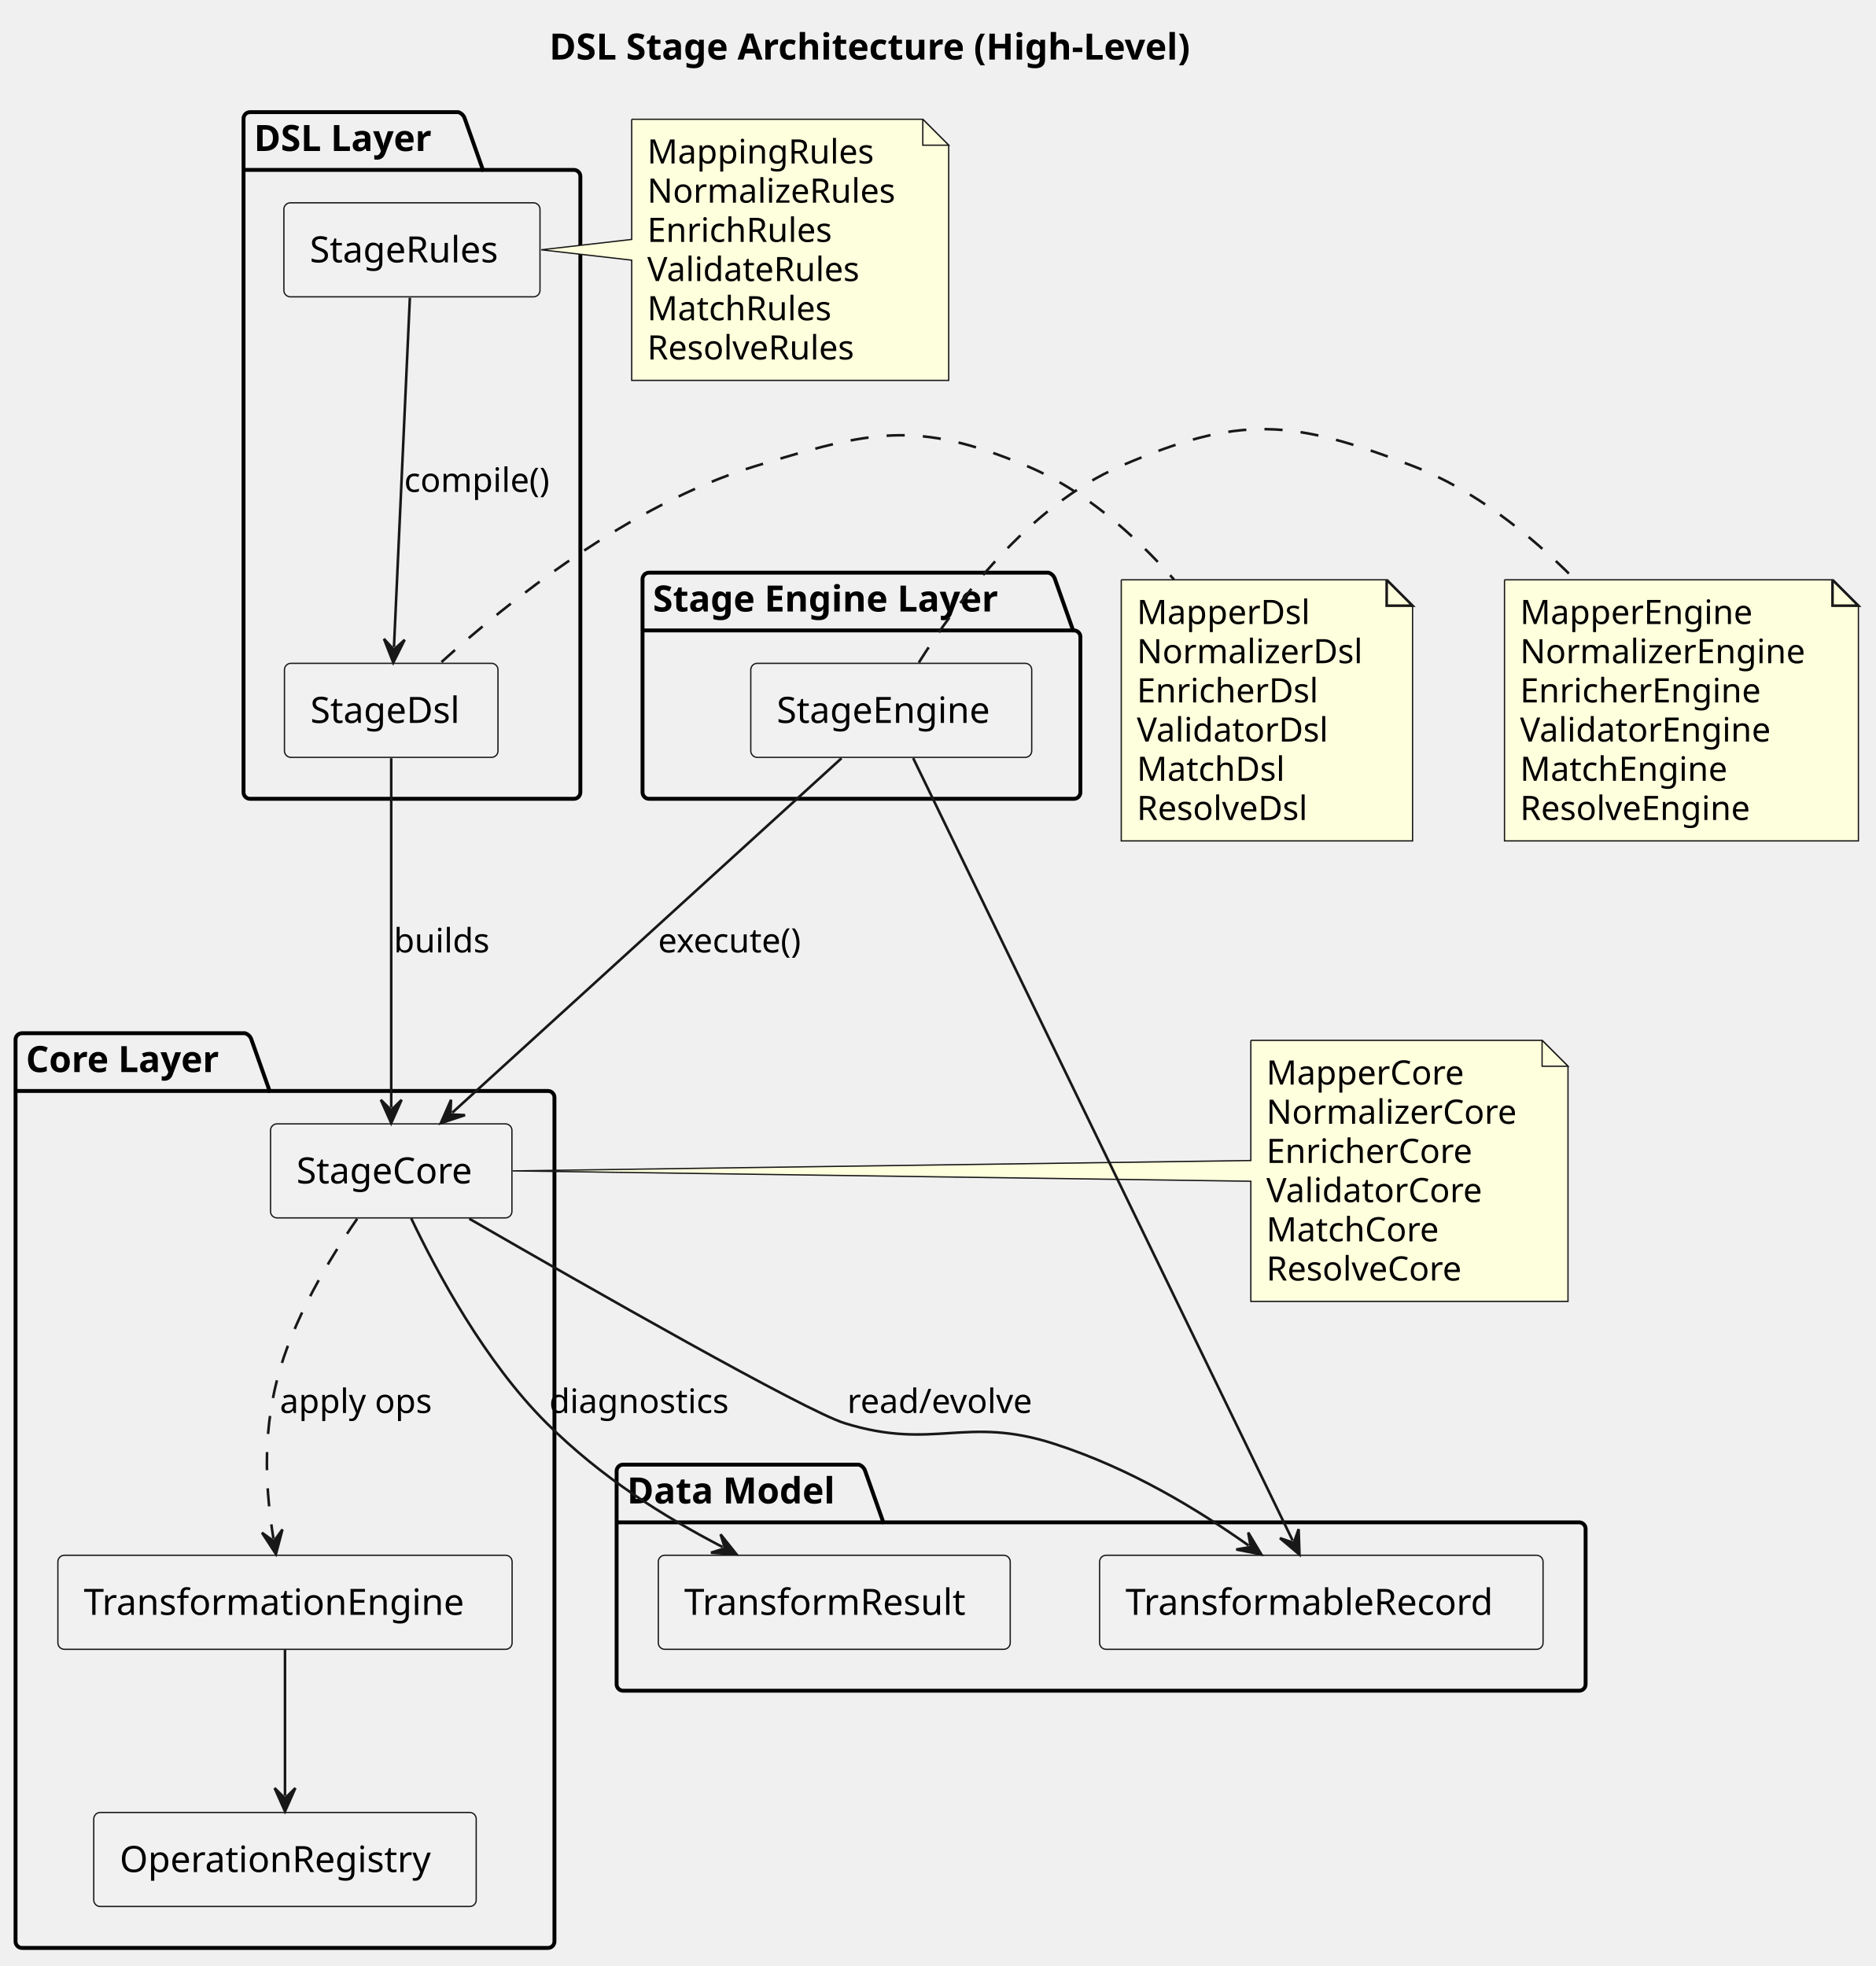
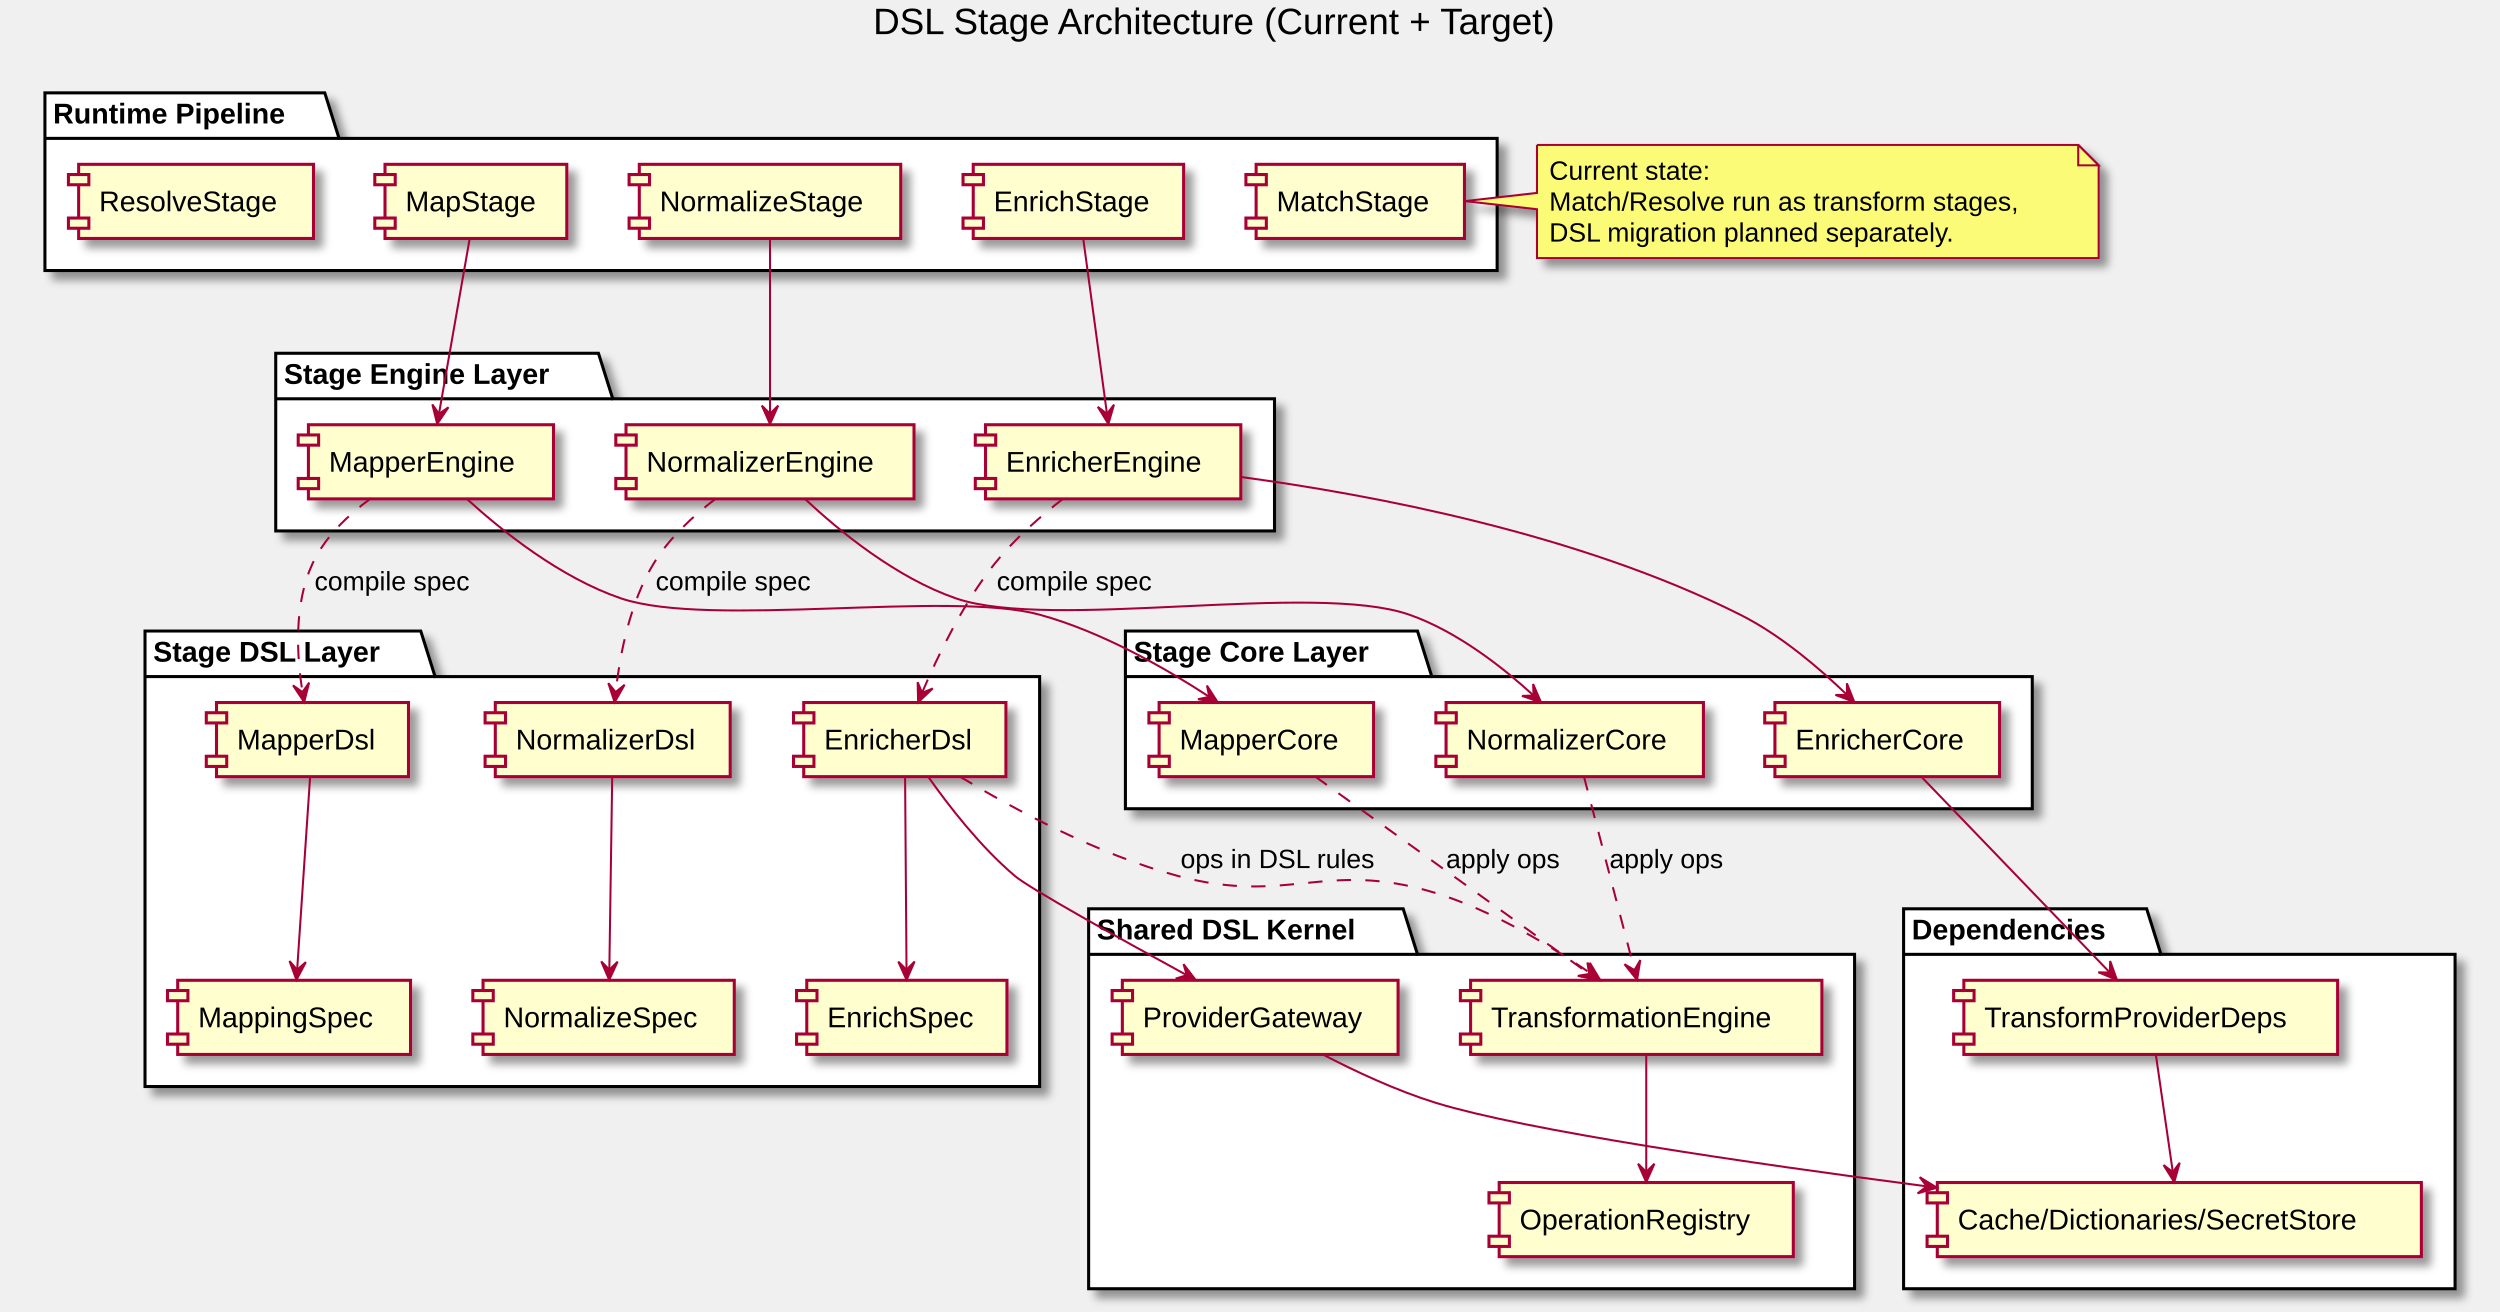
- <svg xmlns="http://www.w3.org/2000/svg" contentStyleType="text/css" data-diagram-type="DESCRIPTION" height="759px" preserveAspectRatio="none" style="width:724px;height:759px;background:#FFFFFF;" version="1.1" viewBox="0 0 724 759" width="724px" zoomAndPan="magnify">
-   <defs />
+ <svg xmlns="http://www.w3.org/2000/svg" contentScriptType="application/ecmascript" contentStyleType="text/css" height="642px" preserveAspectRatio="none" style="width:1224px;height:642px;" version="1.1" viewBox="0 0 1224 642" width="1224px" zoomAndPan="magnify">
+   <defs>
+     <filter height="300%" id="f1q0igjtwn1rut" width="300%" x="-1" y="-1">
+       <feGaussianBlur result="blurOut" stdDeviation="2.0" />
+       <feColorMatrix in="blurOut" result="blurOut2" type="matrix" values="0 0 0 0 0 0 0 0 0 0 0 0 0 0 0 0 0 0 .4 0" />
+       <feOffset dx="4.0" dy="4.0" in="blurOut2" result="blurOut3" />
+       <feBlend in="SourceGraphic" in2="blurOut3" mode="normal" />
+     </filter>
+   </defs>
  <g>
-     <g class="title" data-source-line="1">
-       <text fill="#000000" font-family="sans-serif" font-size="14" font-weight="bold" lengthAdjust="spacing" textLength="286.282" x="212.007" y="22.995">DSL Stage Architecture (High-Level)</text>
-     </g>
-     <g class="cluster" data-qualified-name="DSL Layer" data-source-line="5" id="ent0002">
-       <path d="M96.5,43.297 L176.893,43.297 A3.75,3.75 0 0 1 179.393,45.797 L186.393,65.594 L221.5,65.594 A2.5,2.5 0 0 1 224,68.094 L224,305.887 A2.5,2.5 0 0 1 221.5,308.387 L96.5,308.387 A2.5,2.5 0 0 1 94,305.887 L94,45.797 A2.5,2.5 0 0 1 96.5,43.297" fill="none" style="stroke:#000000;stroke-width:1.5;" />
-       <line style="stroke:#000000;stroke-width:1.5;" x1="94" x2="186.393" y1="65.594" y2="65.594" />
-       <text fill="#000000" font-family="sans-serif" font-size="14" font-weight="bold" lengthAdjust="spacing" textLength="79.393" x="98" y="58.292">DSL Layer</text>
-     </g>
-     <g class="cluster" data-qualified-name="Stage Engine Layer" data-source-line="10" id="ent0005">
-       <path d="M250.5,221.087 L404.693,221.087 A3.75,3.75 0 0 1 407.193,223.587 L414.193,243.384 L414.5,243.384 A2.5,2.5 0 0 1 417,245.884 L417,305.887 A2.5,2.5 0 0 1 414.5,308.387 L250.5,308.387 A2.5,2.5 0 0 1 248,305.887 L248,223.587 A2.5,2.5 0 0 1 250.5,221.087" fill="none" style="stroke:#000000;stroke-width:1.5;" />
-       <line style="stroke:#000000;stroke-width:1.5;" x1="248" x2="414.193" y1="243.384" y2="243.384" />
-       <text fill="#000000" font-family="sans-serif" font-size="14" font-weight="bold" lengthAdjust="spacing" textLength="153.193" x="252" y="236.082">Stage Engine Layer</text>
-     </g>
-     <g class="cluster" data-qualified-name="Core Layer" data-source-line="14" id="ent0007">
-       <path d="M8.5,398.887 L94.56,398.887 A3.75,3.75 0 0 1 97.06,401.387 L104.06,421.184 L211.5,421.184 A2.5,2.5 0 0 1 214,423.684 L214,749.527 A2.5,2.5 0 0 1 211.5,752.027 L8.5,752.027 A2.5,2.5 0 0 1 6,749.527 L6,401.387 A2.5,2.5 0 0 1 8.5,398.887" fill="none" style="stroke:#000000;stroke-width:1.5;" />
-       <line style="stroke:#000000;stroke-width:1.5;" x1="6" x2="104.06" y1="421.184" y2="421.184" />
-       <text fill="#000000" font-family="sans-serif" font-size="14" font-weight="bold" lengthAdjust="spacing" textLength="85.06" x="10" y="413.882">Core Layer</text>
-     </g>
-     <g class="cluster" data-qualified-name="Data Model" data-source-line="20" id="ent0011">
-       <path d="M240.5,565.437 L331.447,565.437 A3.75,3.75 0 0 1 333.947,567.937 L340.947,587.734 L609.5,587.734 A2.5,2.5 0 0 1 612,590.234 L612,650.227 A2.5,2.5 0 0 1 609.5,652.727 L240.5,652.727 A2.5,2.5 0 0 1 238,650.227 L238,567.937 A2.5,2.5 0 0 1 240.5,565.437" fill="none" style="stroke:#000000;stroke-width:1.5;" />
-       <line style="stroke:#000000;stroke-width:1.5;" x1="238" x2="340.947" y1="587.734" y2="587.734" />
-       <text fill="#000000" font-family="sans-serif" font-size="14" font-weight="bold" lengthAdjust="spacing" textLength="89.947" x="242" y="580.432">Data Model</text>
-     </g>
-     <g class="entity" data-qualified-name="DSL Layer.Rules" data-source-line="6" id="ent0003">
-       <rect fill="#F1F1F1" height="36.297" rx="2.5" ry="2.5" style="stroke:#181818;stroke-width:0.5;" width="98.853" x="109.57" y="78.297" />
-       <text fill="#000000" font-family="sans-serif" font-size="14" lengthAdjust="spacing" textLength="78.853" x="119.57" y="101.292">StageRules</text>
-     </g>
-     <g class="entity" data-qualified-name="DSL Layer.Dsl" data-source-line="7" id="ent0004">
-       <rect fill="#F1F1F1" height="36.297" rx="2.5" ry="2.5" style="stroke:#181818;stroke-width:0.5;" width="82.419" x="109.79" y="256.087" />
-       <text fill="#000000" font-family="sans-serif" font-size="14" lengthAdjust="spacing" textLength="62.419" x="119.79" y="279.082">StageDsl</text>
-     </g>
-     <g class="entity" data-qualified-name="Stage Engine Layer.Engine" data-source-line="11" id="ent0006">
-       <rect fill="#F1F1F1" height="36.297" rx="2.5" ry="2.5" style="stroke:#181818;stroke-width:0.5;" width="108.436" x="289.78" y="256.087" />
-       <text fill="#000000" font-family="sans-serif" font-size="14" lengthAdjust="spacing" textLength="88.436" x="299.78" y="279.082">StageEngine</text>
-     </g>
-     <g class="entity" data-qualified-name="Core Layer.Core" data-source-line="15" id="ent0008">
-       <rect fill="#F1F1F1" height="36.297" rx="2.5" ry="2.5" style="stroke:#181818;stroke-width:0.5;" width="93.165" x="104.42" y="433.887" />
-       <text fill="#000000" font-family="sans-serif" font-size="14" lengthAdjust="spacing" textLength="73.165" x="114.42" y="456.882">StageCore</text>
-     </g>
-     <g class="entity" data-qualified-name="Core Layer.TEngine" data-source-line="16" id="ent0009">
-       <rect fill="#F1F1F1" height="36.297" rx="2.5" ry="2.5" style="stroke:#181818;stroke-width:0.5;" width="175.319" x="22.34" y="600.437" />
-       <text fill="#000000" font-family="sans-serif" font-size="14" lengthAdjust="spacing" textLength="155.319" x="32.34" y="623.432">TransformationEngine</text>
-     </g>
-     <g class="entity" data-qualified-name="Core Layer.Registry" data-source-line="17" id="ent0010">
-       <rect fill="#F1F1F1" height="36.297" rx="2.5" ry="2.5" style="stroke:#181818;stroke-width:0.5;" width="147.613" x="36.19" y="699.727" />
-       <text fill="#000000" font-family="sans-serif" font-size="14" lengthAdjust="spacing" textLength="127.613" x="46.19" y="722.722">OperationRegistry</text>
-     </g>
-     <g class="entity" data-qualified-name="Data Model.Record" data-source-line="21" id="ent0012">
-       <rect fill="#F1F1F1" height="36.297" rx="2.5" ry="2.5" style="stroke:#181818;stroke-width:0.5;" width="171.156" x="424.42" y="600.437" />
-       <text fill="#000000" font-family="sans-serif" font-size="14" lengthAdjust="spacing" textLength="151.156" x="434.42" y="623.432">TransformableRecord</text>
-     </g>
-     <g class="entity" data-qualified-name="Data Model.Result" data-source-line="22" id="ent0013">
-       <rect fill="#F1F1F1" height="36.297" rx="2.5" ry="2.5" style="stroke:#181818;stroke-width:0.5;" width="135.828" x="254.09" y="600.437" />
-       <text fill="#000000" font-family="sans-serif" font-size="14" lengthAdjust="spacing" textLength="115.828" x="264.09" y="623.432">TransformResult</text>
-     </g>
-     <g class="entity" data-qualified-name="GMN22" data-source-line="36" id="ent0023">
-       <path d="M243.82,46.047 L243.82,92.437 L208.9,96.437 L243.82,100.437 L243.82,146.844 A0,0 0 0 0 243.82,146.844 L366.173,146.844 A0,0 0 0 0 366.173,146.844 L366.173,56.047 L356.173,46.047 L243.82,46.047 A0,0 0 0 0 243.82,46.047" fill="#FEFFDD" style="stroke:#181818;stroke-width:0.5;" />
-       <path d="M356.173,46.047 L356.173,56.047 L366.173,56.047 L356.173,46.047" fill="#FEFFDD" style="stroke:#181818;stroke-width:0.5;" />
-       <text fill="#000000" font-family="sans-serif" font-size="13" lengthAdjust="spacing" textLength="91.444" x="249.82" y="63.114">MappingRules</text>
-       <text fill="#000000" font-family="sans-serif" font-size="13" lengthAdjust="spacing" textLength="101.353" x="249.82" y="78.247">NormalizeRules</text>
-       <text fill="#000000" font-family="sans-serif" font-size="13" lengthAdjust="spacing" textLength="76.451" x="249.82" y="93.379">EnrichRules</text>
-       <text fill="#000000" font-family="sans-serif" font-size="13" lengthAdjust="spacing" textLength="89.051" x="249.82" y="108.512">ValidateRules</text>
-       <text fill="#000000" font-family="sans-serif" font-size="13" lengthAdjust="spacing" textLength="75.321" x="249.82" y="123.645">MatchRules</text>
-       <text fill="#000000" font-family="sans-serif" font-size="13" lengthAdjust="spacing" textLength="86.715" x="249.82" y="138.778">ResolveRules</text>
-     </g>
-     <g class="entity" data-qualified-name="GMN25" data-source-line="45" id="ent0026">
-       <path d="M432.78,223.837 L432.78,324.634 L545.218,324.634 L545.218,233.837 L535.218,223.837 L432.78,223.837" fill="#FEFFDD" style="stroke:#181818;stroke-width:0.5;" />
-       <path d="M535.218,223.837 L535.218,233.837 L545.218,233.837 L535.218,223.837" fill="#FEFFDD" style="stroke:#181818;stroke-width:1;" />
-       <text fill="#000000" font-family="sans-serif" font-size="13" lengthAdjust="spacing" textLength="69.424" x="438.78" y="240.904">MapperDsl</text>
-       <text fill="#000000" font-family="sans-serif" font-size="13" lengthAdjust="spacing" textLength="91.438" x="438.78" y="256.037">NormalizerDsl</text>
-       <text fill="#000000" font-family="sans-serif" font-size="13" lengthAdjust="spacing" textLength="74.534" x="438.78" y="271.169">EnricherDsl</text>
-       <text fill="#000000" font-family="sans-serif" font-size="13" lengthAdjust="spacing" textLength="79.092" x="438.78" y="286.302">ValidatorDsl</text>
-       <text fill="#000000" font-family="sans-serif" font-size="13" lengthAdjust="spacing" textLength="60.062" x="438.78" y="301.435">MatchDsl</text>
-       <text fill="#000000" font-family="sans-serif" font-size="13" lengthAdjust="spacing" textLength="71.456" x="438.78" y="316.568">ResolveDsl</text>
-     </g>
-     <g class="entity" data-qualified-name="GMN28" data-source-line="54" id="ent0029">
-       <path d="M482.79,401.637 L482.79,448.037 L197.82,452.037 L482.79,456.037 L482.79,502.434 A0,0 0 0 0 482.79,502.434 L605.207,502.434 A0,0 0 0 0 605.207,502.434 L605.207,411.637 L595.207,401.637 L482.79,401.637 A0,0 0 0 0 482.79,401.637" fill="#FEFFDD" style="stroke:#181818;stroke-width:0.5;" />
-       <path d="M595.207,401.637 L595.207,411.637 L605.207,411.637 L595.207,401.637" fill="#FEFFDD" style="stroke:#181818;stroke-width:0.5;" />
-       <text fill="#000000" font-family="sans-serif" font-size="13" lengthAdjust="spacing" textLength="79.403" x="488.79" y="418.704">MapperCore</text>
-       <text fill="#000000" font-family="sans-serif" font-size="13" lengthAdjust="spacing" textLength="101.416" x="488.79" y="433.837">NormalizerCore</text>
-       <text fill="#000000" font-family="sans-serif" font-size="13" lengthAdjust="spacing" textLength="84.513" x="488.79" y="448.969">EnricherCore</text>
-       <text fill="#000000" font-family="sans-serif" font-size="13" lengthAdjust="spacing" textLength="89.07" x="488.79" y="464.102">ValidatorCore</text>
-       <text fill="#000000" font-family="sans-serif" font-size="13" lengthAdjust="spacing" textLength="70.04" x="488.79" y="479.235">MatchCore</text>
-       <text fill="#000000" font-family="sans-serif" font-size="13" lengthAdjust="spacing" textLength="81.434" x="488.79" y="494.368">ResolveCore</text>
-     </g>
-     <g class="entity" data-qualified-name="GMN31" data-source-line="63" id="ent0032">
-       <path d="M580.7,223.837 L580.7,324.634 L717.297,324.634 L717.297,233.837 L707.297,223.837 L580.7,223.837" fill="#FEFFDD" style="stroke:#181818;stroke-width:0.5;" />
-       <path d="M707.297,223.837 L707.297,233.837 L717.297,233.837 L707.297,223.837" fill="#FEFFDD" style="stroke:#181818;stroke-width:1;" />
-       <text fill="#000000" font-family="sans-serif" font-size="13" lengthAdjust="spacing" textLength="93.584" x="586.7" y="240.904">MapperEngine</text>
-       <text fill="#000000" font-family="sans-serif" font-size="13" lengthAdjust="spacing" textLength="115.597" x="586.7" y="256.037">NormalizerEngine</text>
-       <text fill="#000000" font-family="sans-serif" font-size="13" lengthAdjust="spacing" textLength="98.693" x="586.7" y="271.169">EnricherEngine</text>
-       <text fill="#000000" font-family="sans-serif" font-size="13" lengthAdjust="spacing" textLength="103.251" x="586.7" y="286.302">ValidatorEngine</text>
-       <text fill="#000000" font-family="sans-serif" font-size="13" lengthAdjust="spacing" textLength="84.221" x="586.7" y="301.435">MatchEngine</text>
-       <text fill="#000000" font-family="sans-serif" font-size="13" lengthAdjust="spacing" textLength="95.615" x="586.7" y="316.568">ResolveEngine</text>
-     </g>
-     <g class="link" data-entity-1="ent0003" data-entity-2="ent0004" data-link-type="dependency" data-source-line="25" id="lnk14">
-       <path d="M158.2,114.937 C156.67,148.637 153.593,216.173 152.063,249.813" fill="none" id="Rules-to-Dsl" style="stroke:#181818;stroke-width:1;" />
-       <polygon fill="#181818" points="151.79,255.807,156.195,246.998,152.017,250.812,148.203,246.634,151.79,255.807" style="stroke:#181818;stroke-width:1;" />
-       <text fill="#000000" font-family="sans-serif" font-size="13" lengthAdjust="spacing" textLength="61.382" x="156" y="189.904">compile()</text>
-     </g>
-     <g class="link" data-entity-1="ent0004" data-entity-2="ent0008" data-link-type="dependency" data-source-line="26" id="lnk15">
-       <path d="M151,292.737 C151,326.437 151,393.967 151,427.607" fill="none" id="Dsl-to-Core" style="stroke:#181818;stroke-width:1;" />
-       <polygon fill="#181818" points="151,433.607,155,424.607,151,428.607,147,424.607,151,433.607" style="stroke:#181818;stroke-width:1;" />
-       <text fill="#000000" font-family="sans-serif" font-size="13" lengthAdjust="spacing" textLength="38.74" x="152" y="367.704">builds</text>
-     </g>
-     <g class="link" data-entity-1="ent0006" data-entity-2="ent0008" data-link-type="dependency" data-source-line="27" id="lnk16">
-       <path d="M324.79,292.737 C287.79,326.437 211.506,395.927 174.566,429.567" fill="none" id="Engine-to-Core" style="stroke:#181818;stroke-width:1;" />
-       <polygon fill="#181818" points="170.13,433.607,179.477,430.505,173.827,430.24,174.091,424.59,170.13,433.607" style="stroke:#181818;stroke-width:1;" />
-       <text fill="#000000" font-family="sans-serif" font-size="13" lengthAdjust="spacing" textLength="62.315" x="254" y="367.704">execute()</text>
-     </g>
-     <g class="link" data-entity-1="ent0006" data-entity-2="ent0012" data-link-type="dependency" data-source-line="28" id="lnk17">
-       <path d="M352.46,292.687 C380.94,351.407 470.492,536.098 498.942,594.768" fill="none" id="Engine-to-Record" style="stroke:#181818;stroke-width:1;" />
-       <polygon fill="#181818" points="501.56,600.167,501.232,590.323,499.378,595.668,494.034,593.814,501.56,600.167" style="stroke:#181818;stroke-width:1;" />
-     </g>
-     <g class="link" data-entity-1="ent0008" data-entity-2="ent0012" data-link-type="dependency" data-source-line="29" id="lnk18">
-       <path d="M181.13,470.497 C227.02,496.977 310.76,544.707 326,549.437 C360.55,560.157 372.59,546.277 407,557.437 C436.55,567.017 461.924,582.562 481.934,596.653" fill="none" id="Core-to-Record" style="stroke:#181818;stroke-width:1;" />
-       <polygon fill="#181818" points="486.84,600.107,481.784,591.655,482.752,597.228,477.178,598.196,486.84,600.107" style="stroke:#181818;stroke-width:1;" />
-       <text fill="#000000" font-family="sans-serif" font-size="13" lengthAdjust="spacing" textLength="76.889" x="327" y="545.504">read/evolve</text>
-     </g>
-     <g class="link" data-entity-1="ent0008" data-entity-2="ent0013" data-link-type="dependency" data-source-line="30" id="lnk19">
-       <path d="M158.72,470.367 C168.57,491.047 187.23,525.807 211,549.437 C232.25,570.557 255.918,585.297 278.938,597.277" fill="none" id="Core-to-Result" style="stroke:#181818;stroke-width:1;" />
-       <polygon fill="#181818" points="284.26,600.047,278.123,592.344,279.825,597.739,274.43,599.44,284.26,600.047" style="stroke:#181818;stroke-width:1;" />
-       <text fill="#000000" font-family="sans-serif" font-size="13" lengthAdjust="spacing" textLength="73.677" x="212" y="545.504">diagnostics</text>
-     </g>
-     <g class="link" data-entity-1="ent0008" data-entity-2="ent0009" data-link-type="dependency" data-source-line="32" id="lnk20">
-       <path d="M137.87,470.517 C127.19,485.907 112.96,509.397 107,532.437 C101.11,555.207 102.749,576.613 105.549,594.053" fill="none" id="Core-to-TEngine" style="stroke:#181818;stroke-width:1;stroke-dasharray:7,7;" />
-       <polygon fill="#181818" points="106.5,599.977,109.023,590.457,105.707,595.04,101.124,591.725,106.5,599.977" style="stroke:#181818;stroke-width:1;" />
-       <text fill="#000000" font-family="sans-serif" font-size="13" lengthAdjust="spacing" textLength="62.886" x="108" y="545.504">apply ops</text>
-     </g>
-     <g class="link" data-entity-1="ent0009" data-entity-2="ent0010" data-link-type="dependency" data-source-line="33" id="lnk21">
-       <path d="M110,636.977 C110,654.577 110,675.647 110,693.307" fill="none" id="TEngine-to-Registry" style="stroke:#181818;stroke-width:1;" />
-       <polygon fill="#181818" points="110,699.307,114,690.307,110,694.307,106,690.307,110,699.307" style="stroke:#181818;stroke-width:1;" />
-     </g>
-     <g class="link" data-entity-1="ent0004" data-entity-2="ent0026" data-link-type="association" data-source-line="45" id="lnk27">
-       <path d="M170.4,255.597 C195.81,232.617 242.88,194.767 291.5,179.967 C336.14,166.377 353.47,161.897 396.5,179.967 C418.49,189.197 437.88,206.487 453.15,223.757" fill="none" id="Dsl-GMN25" style="stroke:#181818;stroke-width:1;stroke-dasharray:7,7;" />
-     </g>
-     <g class="link" data-entity-1="ent0006" data-entity-2="ent0032" data-link-type="association" data-source-line="63" id="lnk33">
-       <path d="M354.64,255.797 C368.97,233.017 396.86,195.387 432.5,179.967 C478.59,160.017 498.67,161.827 545.5,179.967 C568.96,189.047 590.37,206.197 607.55,223.407" fill="none" id="Engine-GMN31" style="stroke:#181818;stroke-width:1;stroke-dasharray:7,7;" />
-     </g>
+     <text fill="#000000" font-family="Arial" font-size="18" lengthAdjust="spacingAndGlyphs" textLength="381" x="427.5" y="16.708">DSL Stage Architecture (Current + Target)</text>
+     <polygon fill="#FFFFFF" filter="url(#f1q0igjtwn1rut)" points="22,45.453,159,45.453,166,67.75,733,67.75,733,132.453,22,132.453,22,45.453" style="stroke: #000000; stroke-width: 1.5;" />
+     <line style="stroke: #000000; stroke-width: 1.5;" x1="22" x2="166" y1="67.75" y2="67.75" />
+     <text fill="#000000" font-family="Arial" font-size="14" font-weight="bold" lengthAdjust="spacingAndGlyphs" textLength="131" x="26" y="60.448">Runtime Pipeline</text>
+     <polygon fill="#FFFFFF" filter="url(#f1q0igjtwn1rut)" points="71,308.953,206,308.953,213,331.25,509,331.25,509,531.953,71,531.953,71,308.953" style="stroke: #000000; stroke-width: 1.5;" />
+     <line style="stroke: #000000; stroke-width: 1.5;" x1="71" x2="213" y1="331.25" y2="331.25" />
+     <text fill="#000000" font-family="Arial" font-size="14" font-weight="bold" lengthAdjust="spacingAndGlyphs" textLength="129" x="75" y="323.948">Stage DSL Layer</text>
+     <polygon fill="#FFFFFF" filter="url(#f1q0igjtwn1rut)" points="135,172.953,293,172.953,300,195.25,624,195.25,624,259.953,135,259.953,135,172.953" style="stroke: #000000; stroke-width: 1.5;" />
+     <line style="stroke: #000000; stroke-width: 1.5;" x1="135" x2="300" y1="195.25" y2="195.25" />
+     <text fill="#000000" font-family="Arial" font-size="14" font-weight="bold" lengthAdjust="spacingAndGlyphs" textLength="152" x="139" y="187.948">Stage Engine Layer</text>
+     <polygon fill="#FFFFFF" filter="url(#f1q0igjtwn1rut)" points="551,308.953,694,308.953,701,331.25,995,331.25,995,395.953,551,395.953,551,308.953" style="stroke: #000000; stroke-width: 1.5;" />
+     <line style="stroke: #000000; stroke-width: 1.5;" x1="551" x2="701" y1="331.25" y2="331.25" />
+     <text fill="#000000" font-family="Arial" font-size="14" font-weight="bold" lengthAdjust="spacingAndGlyphs" textLength="137" x="555" y="323.948">Stage Core Layer</text>
+     <polygon fill="#FFFFFF" filter="url(#f1q0igjtwn1rut)" points="533,444.953,687,444.953,694,467.25,908,467.25,908,630.953,533,630.953,533,444.953" style="stroke: #000000; stroke-width: 1.5;" />
+     <line style="stroke: #000000; stroke-width: 1.5;" x1="533" x2="694" y1="467.25" y2="467.25" />
+     <text fill="#000000" font-family="Arial" font-size="14" font-weight="bold" lengthAdjust="spacingAndGlyphs" textLength="148" x="537" y="459.948">Shared DSL Kernel</text>
+     <polygon fill="#FFFFFF" filter="url(#f1q0igjtwn1rut)" points="932,444.953,1051,444.953,1058,467.25,1202,467.25,1202,630.953,932,630.953,932,444.953" style="stroke: #000000; stroke-width: 1.5;" />
+     <line style="stroke: #000000; stroke-width: 1.5;" x1="932" x2="1058" y1="467.25" y2="467.25" />
+     <text fill="#000000" font-family="Arial" font-size="14" font-weight="bold" lengthAdjust="spacingAndGlyphs" textLength="113" x="936" y="459.948">Dependencies</text>
+     <rect fill="#FEFECE" filter="url(#f1q0igjtwn1rut)" height="36.297" style="stroke: #A80036; stroke-width: 1.5;" width="89" x="188.5" y="80.453" />
+     <rect fill="#FEFECE" height="5" style="stroke: #A80036; stroke-width: 1.5;" width="10" x="183.5" y="85.453" />
+     <rect fill="#FEFECE" height="5" style="stroke: #A80036; stroke-width: 1.5;" width="10" x="183.5" y="106.75" />
+     <text fill="#000000" font-family="Arial" font-size="14" lengthAdjust="spacingAndGlyphs" textLength="69" x="198.5" y="103.448">MapStage</text>
+     <rect fill="#FEFECE" filter="url(#f1q0igjtwn1rut)" height="36.297" style="stroke: #A80036; stroke-width: 1.5;" width="128" x="313" y="80.453" />
+     <rect fill="#FEFECE" height="5" style="stroke: #A80036; stroke-width: 1.5;" width="10" x="308" y="85.453" />
+     <rect fill="#FEFECE" height="5" style="stroke: #A80036; stroke-width: 1.5;" width="10" x="308" y="106.75" />
+     <text fill="#000000" font-family="Arial" font-size="14" lengthAdjust="spacingAndGlyphs" textLength="108" x="323" y="103.448">NormalizeStage</text>
+     <rect fill="#FEFECE" filter="url(#f1q0igjtwn1rut)" height="36.297" style="stroke: #A80036; stroke-width: 1.5;" width="103" x="476.5" y="80.453" />
+     <rect fill="#FEFECE" height="5" style="stroke: #A80036; stroke-width: 1.5;" width="10" x="471.5" y="85.453" />
+     <rect fill="#FEFECE" height="5" style="stroke: #A80036; stroke-width: 1.5;" width="10" x="471.5" y="106.75" />
+     <text fill="#000000" font-family="Arial" font-size="14" lengthAdjust="spacingAndGlyphs" textLength="83" x="486.5" y="103.448">EnrichStage</text>
+     <rect fill="#FEFECE" filter="url(#f1q0igjtwn1rut)" height="36.297" style="stroke: #A80036; stroke-width: 1.5;" width="102" x="615" y="80.453" />
+     <rect fill="#FEFECE" height="5" style="stroke: #A80036; stroke-width: 1.5;" width="10" x="610" y="85.453" />
+     <rect fill="#FEFECE" height="5" style="stroke: #A80036; stroke-width: 1.5;" width="10" x="610" y="106.75" />
+     <text fill="#000000" font-family="Arial" font-size="14" lengthAdjust="spacingAndGlyphs" textLength="82" x="625" y="103.448">MatchStage</text>
+     <rect fill="#FEFECE" filter="url(#f1q0igjtwn1rut)" height="36.297" style="stroke: #A80036; stroke-width: 1.5;" width="115" x="38.5" y="80.453" />
+     <rect fill="#FEFECE" height="5" style="stroke: #A80036; stroke-width: 1.5;" width="10" x="33.5" y="85.453" />
+     <rect fill="#FEFECE" height="5" style="stroke: #A80036; stroke-width: 1.5;" width="10" x="33.5" y="106.75" />
+     <text fill="#000000" font-family="Arial" font-size="14" lengthAdjust="spacingAndGlyphs" textLength="95" x="48.5" y="103.448">ResolveStage</text>
+     <rect fill="#FEFECE" filter="url(#f1q0igjtwn1rut)" height="36.297" style="stroke: #A80036; stroke-width: 1.5;" width="114" x="87" y="479.953" />
+     <rect fill="#FEFECE" height="5" style="stroke: #A80036; stroke-width: 1.5;" width="10" x="82" y="484.953" />
+     <rect fill="#FEFECE" height="5" style="stroke: #A80036; stroke-width: 1.5;" width="10" x="82" y="506.25" />
+     <text fill="#000000" font-family="Arial" font-size="14" lengthAdjust="spacingAndGlyphs" textLength="94" x="97" y="502.948">MappingSpec</text>
+     <rect fill="#FEFECE" filter="url(#f1q0igjtwn1rut)" height="36.297" style="stroke: #A80036; stroke-width: 1.5;" width="123" x="236.5" y="479.953" />
+     <rect fill="#FEFECE" height="5" style="stroke: #A80036; stroke-width: 1.5;" width="10" x="231.5" y="484.953" />
+     <rect fill="#FEFECE" height="5" style="stroke: #A80036; stroke-width: 1.5;" width="10" x="231.5" y="506.25" />
+     <text fill="#000000" font-family="Arial" font-size="14" lengthAdjust="spacingAndGlyphs" textLength="103" x="246.5" y="502.948">NormalizeSpec</text>
+     <rect fill="#FEFECE" filter="url(#f1q0igjtwn1rut)" height="36.297" style="stroke: #A80036; stroke-width: 1.5;" width="98" x="395" y="479.953" />
+     <rect fill="#FEFECE" height="5" style="stroke: #A80036; stroke-width: 1.5;" width="10" x="390" y="484.953" />
+     <rect fill="#FEFECE" height="5" style="stroke: #A80036; stroke-width: 1.5;" width="10" x="390" y="506.25" />
+     <text fill="#000000" font-family="Arial" font-size="14" lengthAdjust="spacingAndGlyphs" textLength="78" x="405" y="502.948">EnrichSpec</text>
+     <rect fill="#FEFECE" filter="url(#f1q0igjtwn1rut)" height="36.297" style="stroke: #A80036; stroke-width: 1.5;" width="94" x="106" y="343.953" />
+     <rect fill="#FEFECE" height="5" style="stroke: #A80036; stroke-width: 1.5;" width="10" x="101" y="348.953" />
+     <rect fill="#FEFECE" height="5" style="stroke: #A80036; stroke-width: 1.5;" width="10" x="101" y="370.25" />
+     <text fill="#000000" font-family="Arial" font-size="14" lengthAdjust="spacingAndGlyphs" textLength="74" x="116" y="366.948">MapperDsl</text>
+     <rect fill="#FEFECE" filter="url(#f1q0igjtwn1rut)" height="36.297" style="stroke: #A80036; stroke-width: 1.5;" width="115" x="242.5" y="343.953" />
+     <rect fill="#FEFECE" height="5" style="stroke: #A80036; stroke-width: 1.5;" width="10" x="237.5" y="348.953" />
+     <rect fill="#FEFECE" height="5" style="stroke: #A80036; stroke-width: 1.5;" width="10" x="237.5" y="370.25" />
+     <text fill="#000000" font-family="Arial" font-size="14" lengthAdjust="spacingAndGlyphs" textLength="95" x="252.5" y="366.948">NormalizerDsl</text>
+     <rect fill="#FEFECE" filter="url(#f1q0igjtwn1rut)" height="36.297" style="stroke: #A80036; stroke-width: 1.5;" width="99" x="393.5" y="343.953" />
+     <rect fill="#FEFECE" height="5" style="stroke: #A80036; stroke-width: 1.5;" width="10" x="388.5" y="348.953" />
+     <rect fill="#FEFECE" height="5" style="stroke: #A80036; stroke-width: 1.5;" width="10" x="388.5" y="370.25" />
+     <text fill="#000000" font-family="Arial" font-size="14" lengthAdjust="spacingAndGlyphs" textLength="79" x="403.5" y="366.948">EnricherDsl</text>
+     <rect fill="#FEFECE" filter="url(#f1q0igjtwn1rut)" height="36.297" style="stroke: #A80036; stroke-width: 1.5;" width="120" x="151" y="207.953" />
+     <rect fill="#FEFECE" height="5" style="stroke: #A80036; stroke-width: 1.5;" width="10" x="146" y="212.953" />
+     <rect fill="#FEFECE" height="5" style="stroke: #A80036; stroke-width: 1.5;" width="10" x="146" y="234.25" />
+     <text fill="#000000" font-family="Arial" font-size="14" lengthAdjust="spacingAndGlyphs" textLength="100" x="161" y="230.948">MapperEngine</text>
+     <rect fill="#FEFECE" filter="url(#f1q0igjtwn1rut)" height="36.297" style="stroke: #A80036; stroke-width: 1.5;" width="141" x="306.5" y="207.953" />
+     <rect fill="#FEFECE" height="5" style="stroke: #A80036; stroke-width: 1.5;" width="10" x="301.5" y="212.953" />
+     <rect fill="#FEFECE" height="5" style="stroke: #A80036; stroke-width: 1.5;" width="10" x="301.5" y="234.25" />
+     <text fill="#000000" font-family="Arial" font-size="14" lengthAdjust="spacingAndGlyphs" textLength="121" x="316.5" y="230.948">NormalizerEngine</text>
+     <rect fill="#FEFECE" filter="url(#f1q0igjtwn1rut)" height="36.297" style="stroke: #A80036; stroke-width: 1.5;" width="125" x="482.5" y="207.953" />
+     <rect fill="#FEFECE" height="5" style="stroke: #A80036; stroke-width: 1.5;" width="10" x="477.5" y="212.953" />
+     <rect fill="#FEFECE" height="5" style="stroke: #A80036; stroke-width: 1.5;" width="10" x="477.5" y="234.25" />
+     <text fill="#000000" font-family="Arial" font-size="14" lengthAdjust="spacingAndGlyphs" textLength="105" x="492.5" y="230.948">EnricherEngine</text>
+     <rect fill="#FEFECE" filter="url(#f1q0igjtwn1rut)" height="36.297" style="stroke: #A80036; stroke-width: 1.5;" width="105" x="567.5" y="343.953" />
+     <rect fill="#FEFECE" height="5" style="stroke: #A80036; stroke-width: 1.5;" width="10" x="562.5" y="348.953" />
+     <rect fill="#FEFECE" height="5" style="stroke: #A80036; stroke-width: 1.5;" width="10" x="562.5" y="370.25" />
+     <text fill="#000000" font-family="Arial" font-size="14" lengthAdjust="spacingAndGlyphs" textLength="85" x="577.5" y="366.948">MapperCore</text>
+     <rect fill="#FEFECE" filter="url(#f1q0igjtwn1rut)" height="36.297" style="stroke: #A80036; stroke-width: 1.5;" width="126" x="708" y="343.953" />
+     <rect fill="#FEFECE" height="5" style="stroke: #A80036; stroke-width: 1.5;" width="10" x="703" y="348.953" />
+     <rect fill="#FEFECE" height="5" style="stroke: #A80036; stroke-width: 1.5;" width="10" x="703" y="370.25" />
+     <text fill="#000000" font-family="Arial" font-size="14" lengthAdjust="spacingAndGlyphs" textLength="106" x="718" y="366.948">NormalizerCore</text>
+     <rect fill="#FEFECE" filter="url(#f1q0igjtwn1rut)" height="36.297" style="stroke: #A80036; stroke-width: 1.5;" width="110" x="869" y="343.953" />
+     <rect fill="#FEFECE" height="5" style="stroke: #A80036; stroke-width: 1.5;" width="10" x="864" y="348.953" />
+     <rect fill="#FEFECE" height="5" style="stroke: #A80036; stroke-width: 1.5;" width="10" x="864" y="370.25" />
+     <text fill="#000000" font-family="Arial" font-size="14" lengthAdjust="spacingAndGlyphs" textLength="90" x="879" y="366.948">EnricherCore</text>
+     <rect fill="#FEFECE" filter="url(#f1q0igjtwn1rut)" height="36.297" style="stroke: #A80036; stroke-width: 1.5;" width="172" x="720" y="479.953" />
+     <rect fill="#FEFECE" height="5" style="stroke: #A80036; stroke-width: 1.5;" width="10" x="715" y="484.953" />
+     <rect fill="#FEFECE" height="5" style="stroke: #A80036; stroke-width: 1.5;" width="10" x="715" y="506.25" />
+     <text fill="#000000" font-family="Arial" font-size="14" lengthAdjust="spacingAndGlyphs" textLength="152" x="730" y="502.948">TransformationEngine</text>
+     <rect fill="#FEFECE" filter="url(#f1q0igjtwn1rut)" height="36.297" style="stroke: #A80036; stroke-width: 1.5;" width="144" x="734" y="578.953" />
+     <rect fill="#FEFECE" height="5" style="stroke: #A80036; stroke-width: 1.5;" width="10" x="729" y="583.953" />
+     <rect fill="#FEFECE" height="5" style="stroke: #A80036; stroke-width: 1.5;" width="10" x="729" y="605.25" />
+     <text fill="#000000" font-family="Arial" font-size="14" lengthAdjust="spacingAndGlyphs" textLength="124" x="744" y="601.948">OperationRegistry</text>
+     <rect fill="#FEFECE" filter="url(#f1q0igjtwn1rut)" height="36.297" style="stroke: #A80036; stroke-width: 1.5;" width="135" x="549.5" y="479.953" />
+     <rect fill="#FEFECE" height="5" style="stroke: #A80036; stroke-width: 1.5;" width="10" x="544.5" y="484.953" />
+     <rect fill="#FEFECE" height="5" style="stroke: #A80036; stroke-width: 1.5;" width="10" x="544.5" y="506.25" />
+     <text fill="#000000" font-family="Arial" font-size="14" lengthAdjust="spacingAndGlyphs" textLength="115" x="559.5" y="502.948">ProviderGateway</text>
+     <rect fill="#FEFECE" filter="url(#f1q0igjtwn1rut)" height="36.297" style="stroke: #A80036; stroke-width: 1.5;" width="183" x="961.5" y="479.953" />
+     <rect fill="#FEFECE" height="5" style="stroke: #A80036; stroke-width: 1.5;" width="10" x="956.5" y="484.953" />
+     <rect fill="#FEFECE" height="5" style="stroke: #A80036; stroke-width: 1.5;" width="10" x="956.5" y="506.25" />
+     <text fill="#000000" font-family="Arial" font-size="14" lengthAdjust="spacingAndGlyphs" textLength="163" x="971.5" y="502.948">TransformProviderDeps</text>
+     <rect fill="#FEFECE" filter="url(#f1q0igjtwn1rut)" height="36.297" style="stroke: #A80036; stroke-width: 1.5;" width="237" x="948.5" y="578.953" />
+     <rect fill="#FEFECE" height="5" style="stroke: #A80036; stroke-width: 1.5;" width="10" x="943.5" y="583.953" />
+     <rect fill="#FEFECE" height="5" style="stroke: #A80036; stroke-width: 1.5;" width="10" x="943.5" y="605.25" />
+     <text fill="#000000" font-family="Arial" font-size="14" lengthAdjust="spacingAndGlyphs" textLength="217" x="958.5" y="601.948">Cache/Dictionaries/SecretStore</text>
+     <path d="M752.5,70.953 L752.5,94.453 L717.19,98.453 L752.5,102.453 L752.5,126.352 A0,0 0 0 0 752.5,126.352 L1027.5,126.352 A0,0 0 0 0 1027.5,126.352 L1027.5,80.953 L1017.5,70.953 L752.5,70.953 A0,0 0 0 0 752.5,70.953 " fill="#FBFB77" filter="url(#f1q0igjtwn1rut)" style="stroke: #A80036; stroke-width: 1.0;" />
+     <path d="M1017.5,70.953 L1017.5,80.953 L1027.5,80.953 L1017.5,70.953 " fill="#FBFB77" style="stroke: #A80036; stroke-width: 1.0;" />
+     <text fill="#000000" font-family="Arial" font-size="13" lengthAdjust="spacingAndGlyphs" textLength="89" x="758.5" y="88.02">Current state:</text>
+     <text fill="#000000" font-family="Arial" font-size="13" lengthAdjust="spacingAndGlyphs" textLength="254" x="758.5" y="103.153">Match/Resolve run as transform stages,</text>
+     <text fill="#000000" font-family="Arial" font-size="13" lengthAdjust="spacingAndGlyphs" textLength="221" x="758.5" y="118.286">DSL migration planned separately.</text>
+     <path d="M229.99,116.643 C226.08,138.953 219.24,177.933 214.93,202.553 " fill="none" id="MapStage-&gt;MapperEngine" style="stroke: #A80036; stroke-width: 1.0;" />
+     <polygon fill="#A80036" points="214.05,207.573,219.56,199.41,214.923,202.65,211.683,198.013,214.05,207.573" style="stroke: #A80036; stroke-width: 1.0;" />
+     <path d="M377,116.643 C377,138.953 377,177.933 377,202.553 " fill="none" id="NormalizeStage-&gt;NormalizerEngine" style="stroke: #A80036; stroke-width: 1.0;" />
+     <polygon fill="#A80036" points="377,207.573,381,198.573,377,202.573,373,198.573,377,207.573" style="stroke: #A80036; stroke-width: 1.0;" />
+     <path d="M530.33,116.643 C533.35,138.953 538.63,177.933 541.97,202.553 " fill="none" id="EnrichStage-&gt;EnricherEngine" style="stroke: #A80036; stroke-width: 1.0;" />
+     <polygon fill="#A80036" points="542.65,207.573,545.406,198.118,541.979,202.618,537.478,199.191,542.65,207.573" style="stroke: #A80036; stroke-width: 1.0;" />
+     <path d="M228.43,244.133 C245.9,260.093 274.39,282.873 304,292.953 C347.16,307.643 465.03,288.913 509,300.953 C539.31,309.253 570.5,327.083 592.07,341.163 " fill="none" id="MapperEngine-&gt;MapperCore" style="stroke: #A80036; stroke-width: 1.0;" />
+     <polygon fill="#A80036" points="596.25,343.933,590.928,335.646,592.072,341.186,586.532,342.331,596.25,343.933" style="stroke: #A80036; stroke-width: 1.0;" />
+     <path d="M393.98,244.153 C411.01,260.123 438.85,282.913 468,292.953 C514.67,309.033 643.41,284.643 690,300.953 C713.3,309.113 735.51,326.493 750.76,340.453 " fill="none" id="NormalizerEngine-&gt;NormalizerCore" style="stroke: #A80036; stroke-width: 1.0;" />
+     <polygon fill="#A80036" points="754.49,343.923,750.622,334.866,750.828,340.519,745.175,340.725,754.49,343.923" style="stroke: #A80036; stroke-width: 1.0;" />
+     <path d="M607.57,233.543 C671.72,242.213 773.01,261.263 852,300.953 C871.67,310.833 890.66,327.033 904.19,340.103 " fill="none" id="EnricherEngine-&gt;EnricherCore" style="stroke: #A80036; stroke-width: 1.0;" />
+     <polygon fill="#A80036" points="907.86,343.703,904.232,334.547,904.289,340.204,898.632,340.261,907.86,343.703" style="stroke: #A80036; stroke-width: 1.0;" />
+     <path d="M181.58,243.973 C170.46,252.103 159.05,262.923 153,275.953 C143.88,295.603 145.22,320.673 148.02,338.483 " fill="none" id="MapperEngine-&gt;MapperDsl" style="stroke: #A80036; stroke-width: 1.0; stroke-dasharray: 7.0,7.0;" />
+     <polygon fill="#A80036" points="148.93,343.763,151.356,334.218,148.087,338.835,143.47,335.566,148.93,343.763" style="stroke: #A80036; stroke-width: 1.0;" />
+     <text fill="#000000" font-family="Arial" font-size="13" lengthAdjust="spacingAndGlyphs" textLength="84" x="154" y="289.02">compile spec</text>
+     <path d="M350.39,244.163 C339.45,252.523 327.59,263.463 320,275.953 C308.37,295.093 303.51,320.443 301.47,338.473 " fill="none" id="NormalizerEngine-&gt;NormalizerDsl" style="stroke: #A80036; stroke-width: 1.0; stroke-dasharray: 7.0,7.0;" />
+     <polygon fill="#A80036" points="300.92,343.813,305.801,335.259,301.42,338.838,297.841,334.458,300.92,343.813" style="stroke: #A80036; stroke-width: 1.0;" />
+     <text fill="#000000" font-family="Arial" font-size="13" lengthAdjust="spacingAndGlyphs" textLength="84" x="321" y="289.02">compile spec</text>
+     <path d="M520.49,244.163 C509.34,252.823 496.54,264.003 487,275.953 C471.56,295.303 459.19,320.923 451.54,338.963 " fill="none" id="EnricherEngine-&gt;EnricherDsl" style="stroke: #A80036; stroke-width: 1.0; stroke-dasharray: 7.0,7.0;" />
+     <polygon fill="#A80036" points="449.51,343.833,456.671,337.072,451.438,339.22,449.29,333.987,449.51,343.833" style="stroke: #A80036; stroke-width: 1.0;" />
+     <text fill="#000000" font-family="Arial" font-size="13" lengthAdjust="spacingAndGlyphs" textLength="84" x="488" y="289.02">compile spec</text>
+     <path d="M151.84,380.193 C150.22,404.323 147.28,448.153 145.49,474.703 " fill="none" id="MapperDsl-&gt;MappingSpec" style="stroke: #A80036; stroke-width: 1.0;" />
+     <polygon fill="#A80036" points="145.15,479.773,149.733,471.056,145.479,474.784,141.75,470.53,145.15,479.773" style="stroke: #A80036; stroke-width: 1.0;" />
+     <path d="M299.74,380.193 C299.38,404.323 298.73,448.153 298.33,474.703 " fill="none" id="NormalizerDsl-&gt;NormalizeSpec" style="stroke: #A80036; stroke-width: 1.0;" />
+     <polygon fill="#A80036" points="298.26,479.773,302.388,470.831,298.331,474.774,294.389,470.717,298.26,479.773" style="stroke: #A80036; stroke-width: 1.0;" />
+     <path d="M443.13,380.193 C443.31,404.323 443.64,448.153 443.83,474.703 " fill="none" id="EnricherDsl-&gt;EnrichSpec" style="stroke: #A80036; stroke-width: 1.0;" />
+     <polygon fill="#A80036" points="443.87,479.773,447.793,470.739,443.827,474.773,439.793,470.808,443.87,479.773" style="stroke: #A80036; stroke-width: 1.0;" />
+     <path d="M643.94,380.193 C678.25,404.923 741.32,450.353 777.84,476.663 " fill="none" id="MapperCore-&gt;TEngine" style="stroke: #A80036; stroke-width: 1.0; stroke-dasharray: 7.0,7.0;" />
+     <polygon fill="#A80036" points="782.16,479.773,777.184,471.274,778.099,476.856,772.517,477.771,782.16,479.773" style="stroke: #A80036; stroke-width: 1.0;" />
+     <text fill="#000000" font-family="Arial" font-size="13" lengthAdjust="spacingAndGlyphs" textLength="61" x="708" y="425.02">apply ops</text>
+     <path d="M775.5,380.193 C781.8,404.323 793.25,448.153 800.19,474.703 " fill="none" id="NormalizerCore-&gt;TEngine" style="stroke: #A80036; stroke-width: 1.0; stroke-dasharray: 7.0,7.0;" />
+     <polygon fill="#A80036" points="801.51,479.773,803.086,470.051,800.237,474.938,795.35,472.088,801.51,479.773" style="stroke: #A80036; stroke-width: 1.0;" />
+     <text fill="#000000" font-family="Arial" font-size="13" lengthAdjust="spacingAndGlyphs" textLength="61" x="788" y="425.02">apply ops</text>
+     <path d="M469.97,380.223 C496.18,396.013 537.66,418.453 577,428.953 C630.79,443.303 648.71,420.843 702,436.953 C730.31,445.513 759.19,463.023 779.31,476.923 " fill="none" id="EnricherDsl-&gt;TEngine" style="stroke: #A80036; stroke-width: 1.0; stroke-dasharray: 7.0,7.0;" />
+     <polygon fill="#A80036" points="783.47,479.833,778.393,471.394,779.375,476.965,773.803,477.947,783.47,479.833" style="stroke: #A80036; stroke-width: 1.0;" />
+     <text fill="#000000" font-family="Arial" font-size="13" lengthAdjust="spacingAndGlyphs" textLength="103" x="578" y="425.02">ops in DSL rules</text>
+     <path d="M806,516.293 C806,532.293 806,556.143 806,573.573 " fill="none" id="TEngine-&gt;Registry" style="stroke: #A80036; stroke-width: 1.0;" />
+     <polygon fill="#A80036" points="806,578.763,810,569.763,806,573.763,802,569.763,806,578.763" style="stroke: #A80036; stroke-width: 1.0;" />
+     <path d="M454.37,380.163 C464.4,394.443 480.02,414.643 497,428.953 C504.22,435.043 548.1,459.443 580.73,477.283 " fill="none" id="EnricherDsl-&gt;ProviderGateway" style="stroke: #A80036; stroke-width: 1.0;" />
+     <polygon fill="#A80036" points="585.45,479.863,579.455,472.049,581.058,477.474,575.633,479.076,585.45,479.863" style="stroke: #A80036; stroke-width: 1.0;" />
+     <path d="M940.6,380.193 C964.21,404.723 1007.43,449.623 1032.85,476.023 " fill="none" id="EnricherCore-&gt;ProviderDeps" style="stroke: #A80036; stroke-width: 1.0;" />
+     <polygon fill="#A80036" points="1036.46,479.773,1033.13,470.505,1033.004,476.16,1027.348,476.034,1036.46,479.773" style="stroke: #A80036; stroke-width: 1.0;" />
+     <path d="M1055.5,516.293 C1057.81,532.293 1061.25,556.143 1063.77,573.573 " fill="none" id="ProviderDeps-&gt;ExternalDeps" style="stroke: #A80036; stroke-width: 1.0;" />
+     <polygon fill="#A80036" points="1064.52,578.763,1067.196,569.285,1063.807,573.814,1059.277,570.426,1064.52,578.763" style="stroke: #A80036; stroke-width: 1.0;" />
+     <path d="M647.17,516.013 C663.28,524.423 683.71,534.013 703,539.953 C746.81,553.443 855.75,569.393 943.1,580.813 " fill="none" id="ProviderGateway-&gt;ExternalDeps" style="stroke: #A80036; stroke-width: 1.0;" />
+     <polygon fill="#A80036" points="948.3,581.493,939.904,576.345,943.343,580.836,938.852,584.276,948.3,581.493" style="stroke: #A80036; stroke-width: 1.0;" />
  </g>
</svg>
